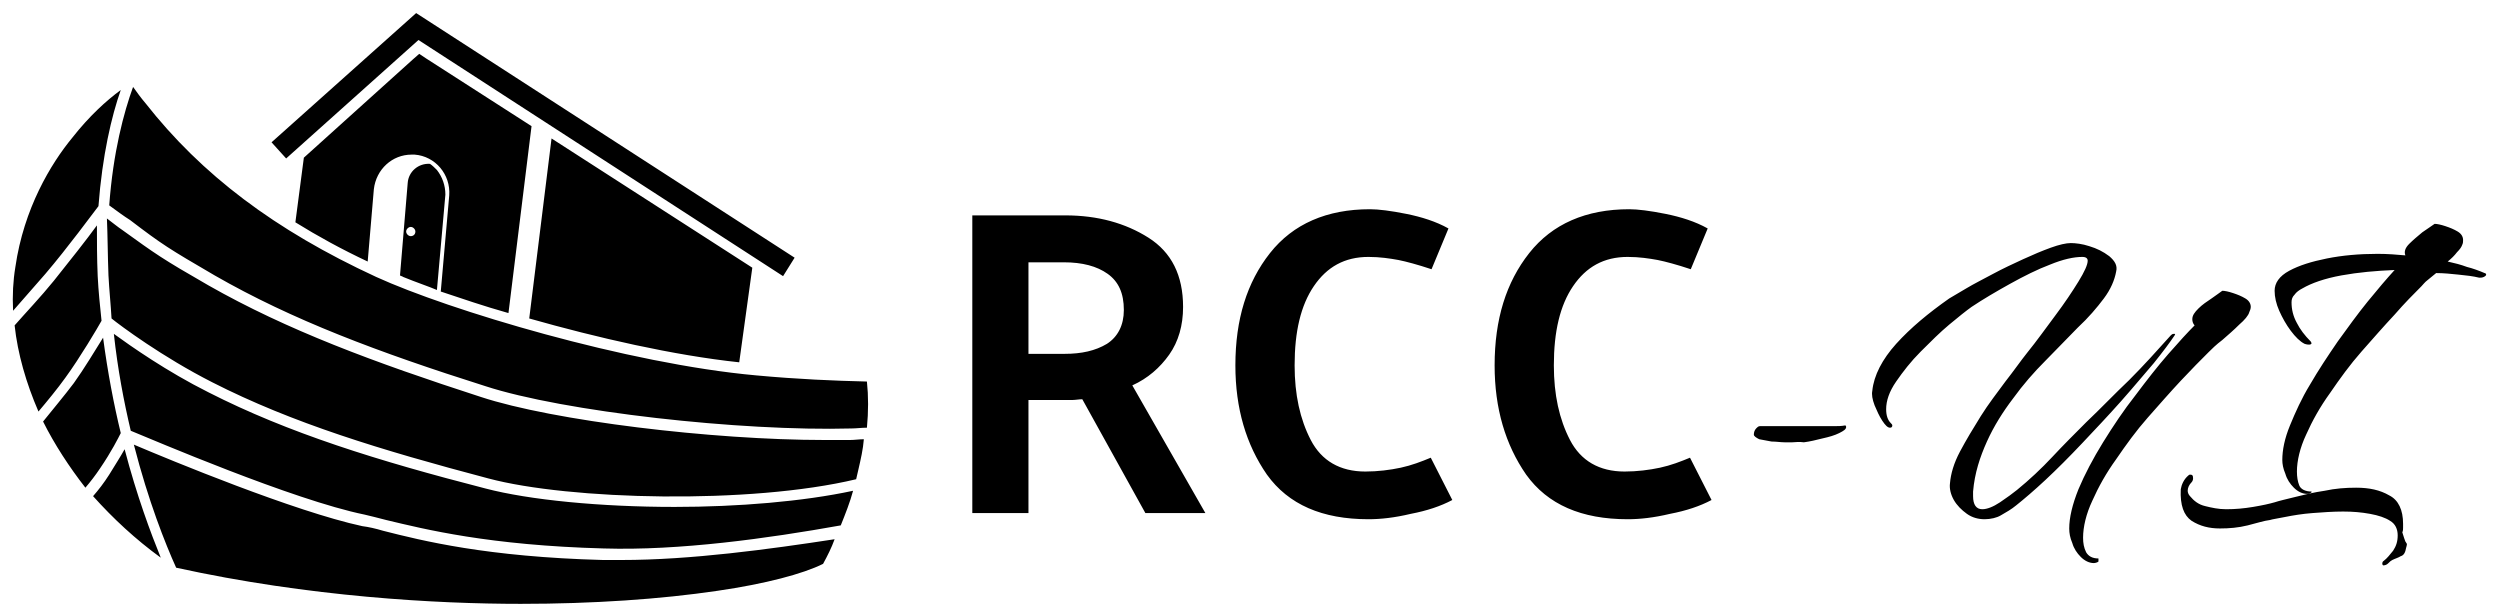
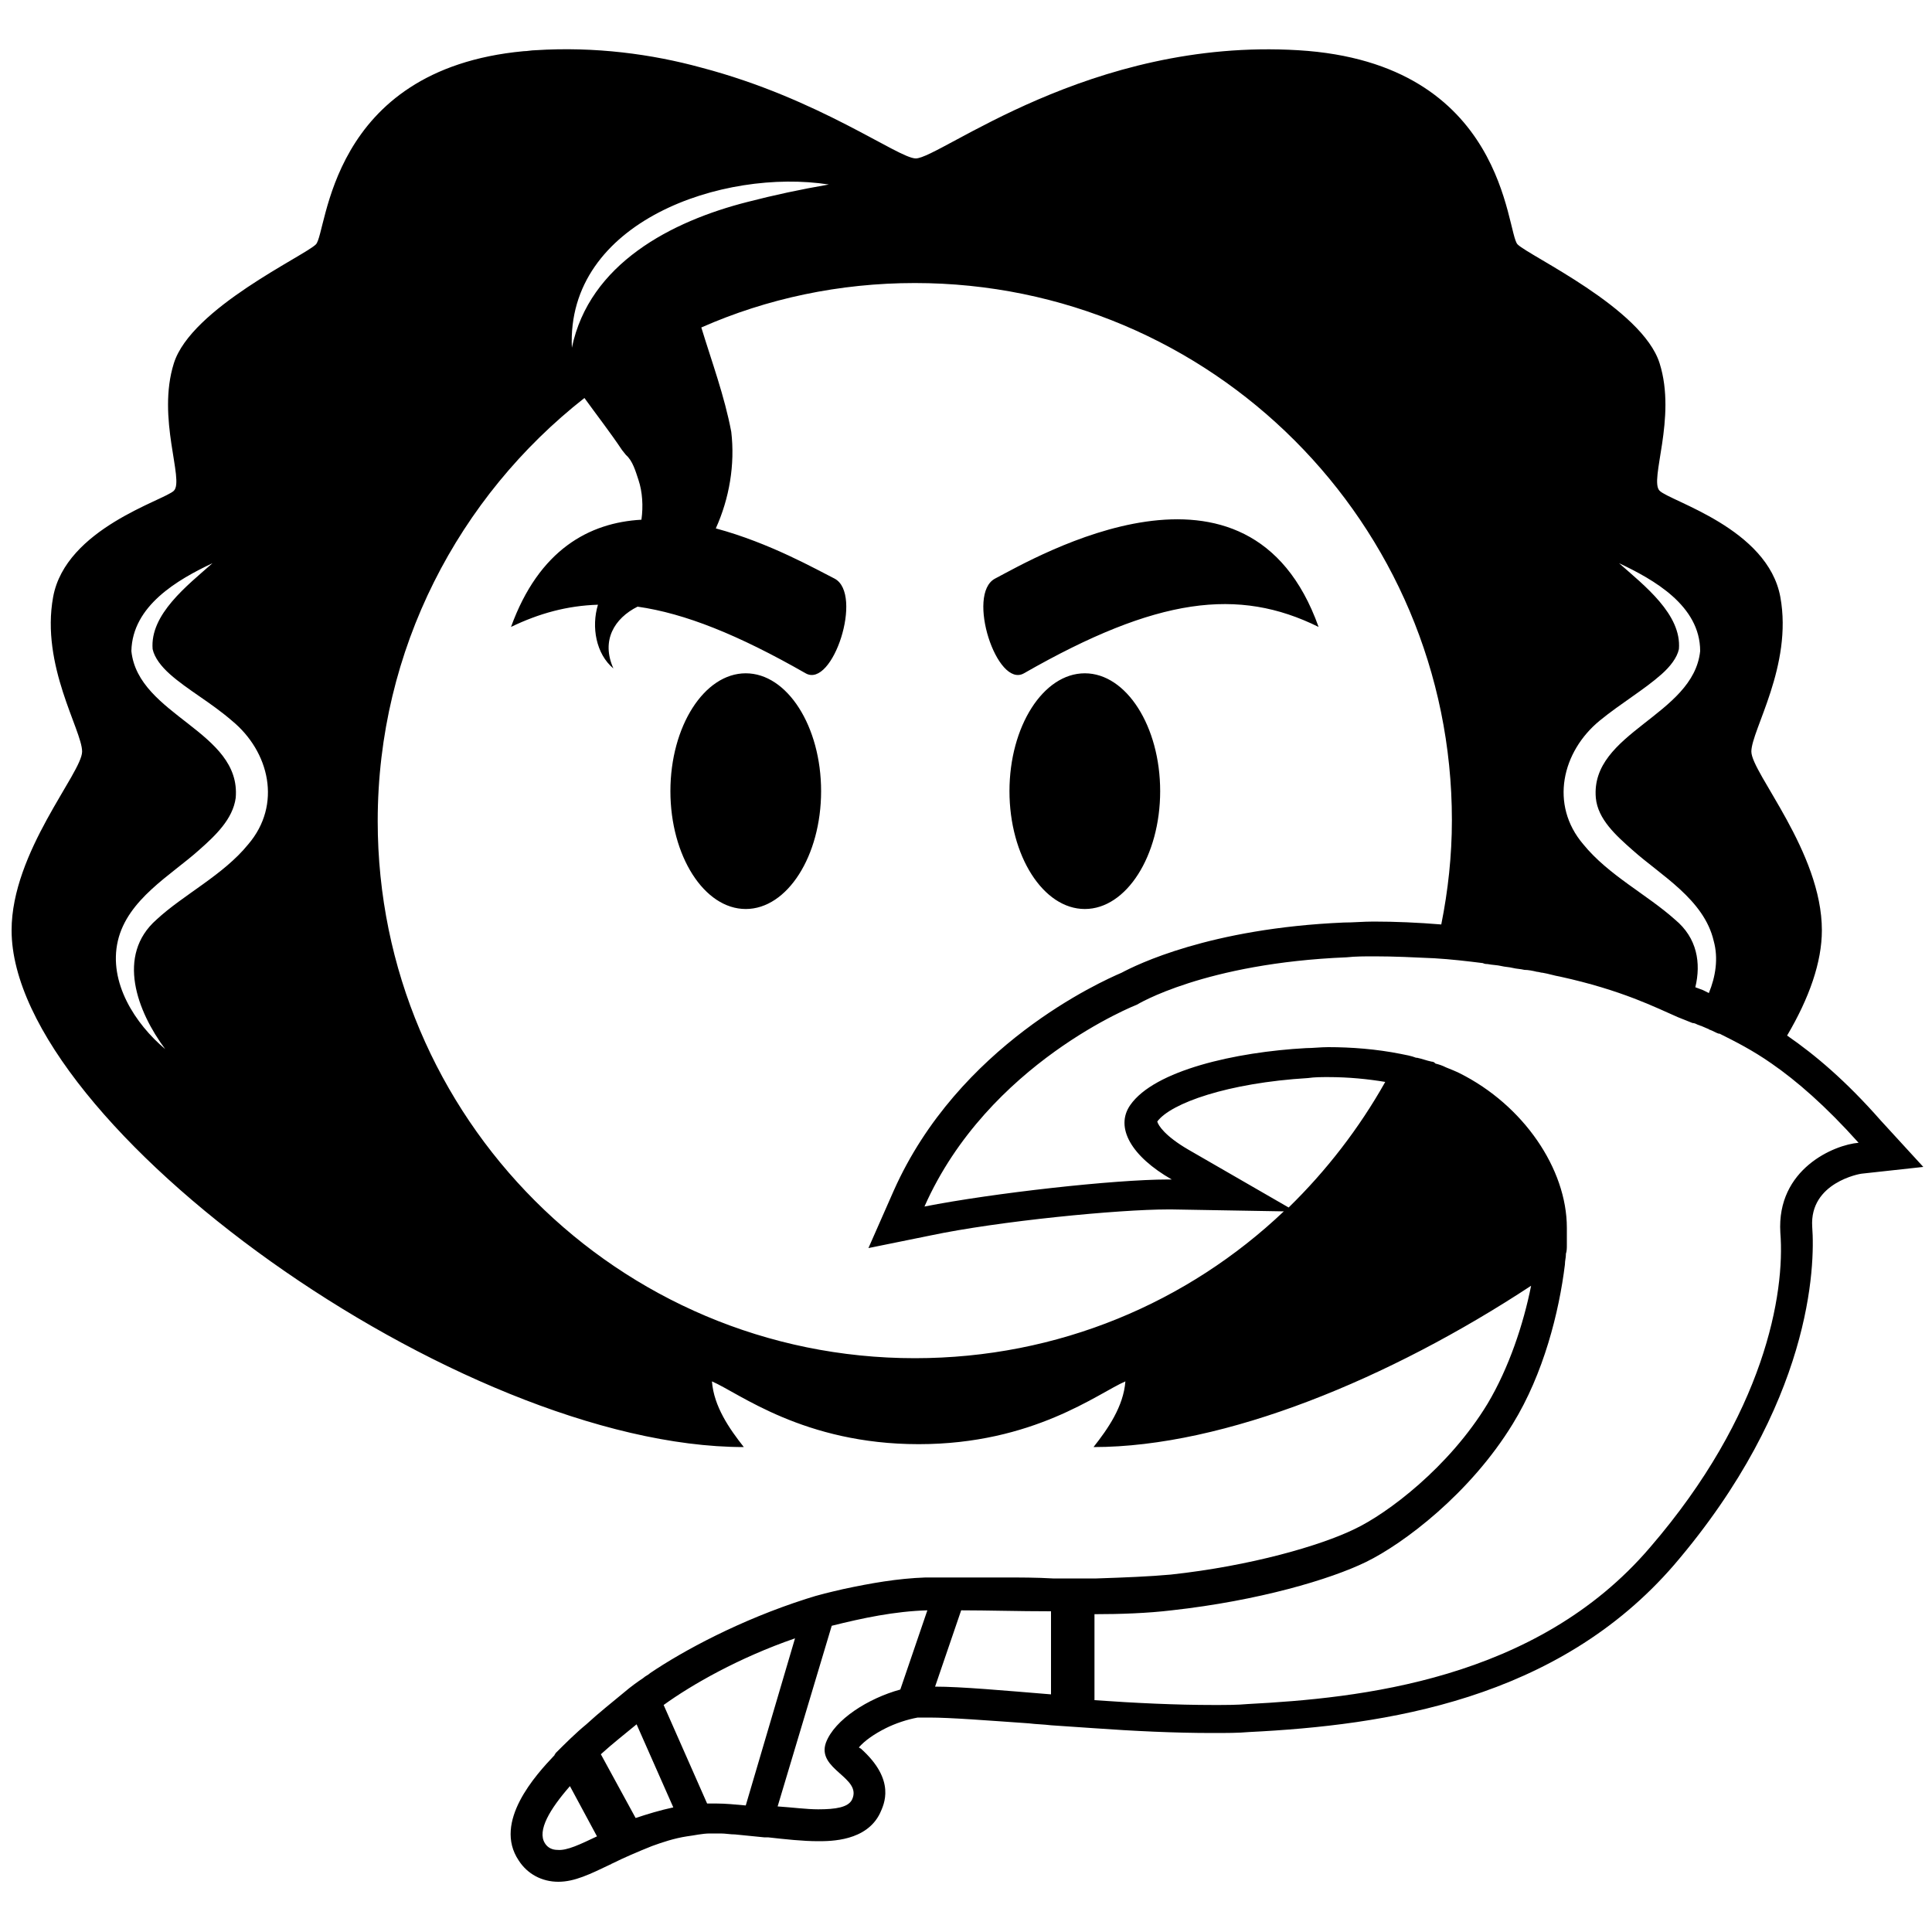
- <svg xmlns="http://www.w3.org/2000/svg" version="1.1" id="Layer_1" x="0px" y="0px" viewBox="0 0 325 80" style="enable-background:new 0 0 325 80;" xml:space="preserve">
-   <path d="M101.8,35.9L54.4,5.2L37.2,20.6l-1.9-2.1L54.1,1.7l49.2,31.8L101.8,35.9z M14.2,26.7c0.5-6.9,1.9-12.1,3.1-15.4  c0.5,0.7,1,1.4,1.6,2.1c7.3,9.3,16.8,16.5,30,22.6c9.4,4.3,32.7,11.3,49.4,12.8c5.4,0.5,10.2,0.7,14.4,0.8c0.2,1.9,0.2,3.9,0,6  c-0.7,0-1.4,0.1-2,0.1c-14.4,0.4-37.5-2.2-47.6-5.5C49.2,45.8,38,41.6,27.9,35.8c-6-3.5-6.8-4-11-7.2C16.1,28.1,15.3,27.5,14.2,26.7  z M7,36.5c-1.7,2.1-3.7,4.2-5.1,5.8c0.4,3.7,1.5,7.5,3.1,11.2c1.1-1.3,2.5-3,3.5-4.4c1.9-2.6,4.2-6.5,4.7-7.4  c-0.2-1.9-0.4-3.8-0.5-5.8c-0.1-2.3-0.1-4.6-0.1-6.6C11.3,31.1,9,34,7,36.5z M14.1,35.8c0.1,1.9,0.3,3.8,0.4,5.6  c1.1,0.9,6.6,5,13.1,8.3C38,55,49.5,58.5,63.5,62.2c10.5,2.8,34,3.4,47.8,0.1c0.1-0.4,0.2-0.9,0.3-1.3c0.3-1.3,0.6-2.6,0.7-3.9  c-0.6,0-1.2,0.1-1.8,0.1c-1.1,0-2.2,0-3.3,0c-14.6,0-35.3-2.5-44.7-5.6c-13.9-4.5-25.2-8.7-35.4-14.5c-6.1-3.5-6.9-4.1-11.2-7.2  c-0.6-0.4-1.2-0.9-2-1.5C14,30.7,14,33.2,14.1,35.8z M13,60.9c1.5-2.2,2.4-4,2.7-4.6c-0.9-3.7-1.7-7.9-2.3-12.4  c-1,1.6-2.5,4.1-3.8,5.9c-1.2,1.6-2.8,3.5-4,5c1.5,3,3.4,5.9,5.5,8.6C11.7,62.7,12.4,61.8,13,60.9z M80.8,72.8c-0.8,0-1.6,0-2.4,0  c-15.1-0.4-23.5-2.5-28.6-3.8c-1-0.3-1.9-0.5-2.7-0.6c-8.8-1.9-25-8.6-29.7-10.6c1.9,7.4,4.1,12.9,5.5,16  c17.3,3.8,33.9,4.7,44.8,4.7c9.3,0,18.2-0.6,25.6-1.7c6.2-0.9,11.1-2.2,13.7-3.5c0.6-1.1,1.1-2.1,1.5-3.2  C100,71.4,89.8,72.8,80.8,72.8z M16.2,58.4c-0.5,0.9-1.2,2-2,3.3c-0.7,1.1-1.4,2-2.1,2.8c2.6,2.9,5.5,5.6,8.8,8  C19.6,69.3,17.8,64.5,16.2,58.4z M47.4,66.9c0.8,0.2,1.7,0.4,2.8,0.7c5,1.2,13.4,3.3,28.3,3.7c9.8,0.3,21.3-1.3,30.8-3  c0.6-1.5,1.2-3,1.6-4.5c-6.5,1.4-15,2.1-23.2,2.1c-9.6,0-18.9-0.9-24.6-2.4C49.1,59.9,37.5,56.3,27.1,51c-5.4-2.7-10.1-6-12.3-7.6  C15.3,48,16.1,52.2,17,56C19.7,57.1,38.1,65,47.4,66.9z M5.9,35.6c2.9-3.4,6.2-7.9,6.9-8.8c0.5-6.6,1.7-11.7,2.9-15.1  c-1.9,1.4-4.1,3.4-6.3,6.2C6.6,21.3,3.1,27.1,2,34.7c-0.3,1.8-0.4,3.7-0.3,5.7C3,38.9,4.5,37.2,5.9,35.6z M69.1,16.4l-3,24.3  c-3.2-0.9-6.1-1.9-8.8-2.8l1.1-12.5c0.2-2.7-1.8-5.1-4.5-5.3c-0.1,0-0.3,0-0.4,0c0,0,0,0,0,0c-2.5,0-4.6,1.9-4.9,4.5L47.8,34  c-3.4-1.6-6.5-3.3-9.4-5.1l1.1-8.4L53.7,7.7L54.5,7l0.9,0.6L69.1,16.4z M71.7,18l-2.9,23.4c8.8,2.5,18.8,4.8,27.3,5.7l1.7-12.3  L71.7,18z M56.8,22.1c-0.3-0.3-0.6-0.6-0.9-0.8c-1.5-0.1-2.8,1-2.9,2.5l-1,12c0.1,0.1,0.3,0.1,0.4,0.2c1.7,0.7,3.5,1.3,4.4,1.7  l1.1-12.4C57.9,24.1,57.5,23,56.8,22.1z M53.4,30.7c-0.3,0-0.6-0.3-0.6-0.6c0-0.3,0.3-0.6,0.6-0.6s0.6,0.3,0.6,0.6  C54,30.5,53.7,30.7,53.4,30.7z M148.9,66.7l-8.2-14.8c-0.4,0-0.9,0.1-1.3,0.1s-0.9,0-1.4,0h-4.3v14.7h-7.3V28h12.1  c4.2,0,7.8,1,10.8,2.9c3,1.9,4.5,4.9,4.5,9c0,2.4-0.6,4.5-1.8,6.2c-1.2,1.7-2.8,3.1-4.8,4l9.5,16.6H148.9z M138.3,34.1h-4.6V46h4.7  c2.2,0,4-0.4,5.5-1.3c1.4-0.9,2.2-2.4,2.2-4.4c0-2.2-0.7-3.7-2.1-4.7C142.6,34.6,140.7,34.1,138.3,34.1z M186.1,35  c-1.8-0.6-3.3-1-4.3-1.2c-1.1-0.2-2.4-0.4-3.9-0.4c-3.1,0-5.4,1.3-7.1,3.8c-1.7,2.5-2.5,5.9-2.5,10.3c0,3.8,0.7,7,2.1,9.7  c1.4,2.7,3.8,4.1,7.1,4.1c1.6,0,3.2-0.2,4.6-0.5c1.4-0.3,2.7-0.8,3.9-1.3l2.8,5.5c-1.5,0.8-3.3,1.4-5.4,1.8  c-2.1,0.5-3.9,0.7-5.5,0.7c-6,0-10.4-1.9-13.2-5.8c-2.7-3.9-4.1-8.6-4.1-14.2c0-6,1.5-10.8,4.5-14.6c3-3.8,7.4-5.7,13-5.7  c1.1,0,2.7,0.2,4.7,0.6c2,0.4,3.9,1,5.5,1.9L186.1,35z M219.8,35c-1.8-0.6-3.3-1-4.3-1.2c-1.1-0.2-2.4-0.4-3.9-0.4  c-3.1,0-5.4,1.3-7.1,3.8c-1.7,2.5-2.5,5.9-2.5,10.3c0,3.8,0.7,7,2.1,9.7c1.4,2.7,3.8,4.1,7.1,4.1c1.6,0,3.2-0.2,4.6-0.5  c1.4-0.3,2.7-0.8,3.9-1.3l2.8,5.5c-1.5,0.8-3.3,1.4-5.4,1.8c-2.1,0.5-3.9,0.7-5.5,0.7c-6,0-10.4-1.9-13.2-5.8  c-2.7-3.9-4.1-8.6-4.1-14.2c0-6,1.5-10.8,4.5-14.6c3-3.8,7.4-5.7,13-5.7c1.1,0,2.7,0.2,4.7,0.6c2,0.4,3.9,1,5.5,1.9L219.8,35z   M233,57.5c-0.1,0-0.5,0-1,0c-0.5,0-1.1-0.1-1.7-0.1c-0.6-0.1-1.1-0.2-1.6-0.3c-0.4-0.2-0.7-0.4-0.7-0.6c0-0.3,0.1-0.6,0.3-0.8  c0.2-0.2,0.3-0.3,0.5-0.3c1.4,0,2.7,0,4.1,0c1.4,0,2.7,0,4,0c0.5,0,1,0,1.5,0c0.5,0,1,0,1.5-0.1c0,0,0.1,0.1,0.1,0.2  c0,0.3-0.3,0.5-0.9,0.8c-0.6,0.3-1.3,0.5-2.2,0.7c-0.8,0.2-1.6,0.4-2.4,0.5C233.9,57.4,233.3,57.5,233,57.5z M258,67.5  c-0.8,0-1.6-0.2-2.3-0.7c-0.7-0.5-1.3-1.1-1.7-1.8s-0.6-1.5-0.5-2.2c0.1-1.2,0.5-2.6,1.3-4.1c0.8-1.5,1.7-3,2.7-4.6s2.1-3,3.2-4.5  c1.1-1.4,2-2.7,2.8-3.7c1.3-1.6,2.5-3.3,3.7-4.9s2.2-3.1,3-4.4c0.8-1.3,1.2-2.2,1.2-2.7c0-0.3-0.2-0.5-0.7-0.5c-1.1,0-2.5,0.3-4.2,1  c-1.6,0.6-3.4,1.5-5.2,2.5c-1.8,1-3.5,2-5,3c-0.7,0.5-1.7,1.3-2.9,2.3c-1.2,1-2.4,2.2-3.7,3.5c-1.3,1.3-2.3,2.6-3.2,3.9  c-0.9,1.3-1.3,2.5-1.3,3.6c0,0.8,0.2,1.4,0.6,1.8c0.1,0.1,0.2,0.2,0.2,0.3c0,0.2-0.1,0.3-0.3,0.3c-0.3,0-0.6-0.3-1-0.9  c-0.4-0.6-0.7-1.3-1-2c-0.3-0.8-0.4-1.4-0.3-1.9c0.2-2,1.3-4.1,3.1-6.1c1.9-2.1,4.2-4,6.9-5.9c0.5-0.3,1.2-0.7,2.2-1.3  c1-0.6,2.2-1.2,3.5-1.9c1.3-0.7,2.6-1.3,3.9-1.9c1.3-0.6,2.5-1.1,3.6-1.5c1.1-0.4,2-0.6,2.6-0.6c0.6,0,1.5,0.1,2.4,0.4  c1,0.3,1.8,0.7,2.6,1.3c0.7,0.6,1.1,1.2,0.9,2c-0.2,1.1-0.7,2.3-1.6,3.5c-0.9,1.2-2,2.5-3.4,3.8c-1.3,1.3-2.7,2.8-4.2,4.3  c-1.5,1.5-2.9,3.1-4.2,4.9c-1.3,1.7-2.5,3.6-3.4,5.6c-0.9,2-1.6,4.1-1.8,6.5c0,0.1,0,0.2,0,0.3c0,0.1,0,0.2,0,0.3  c0,1.1,0.4,1.7,1.2,1.7c0.6,0,1.4-0.3,2.3-0.9c0.9-0.6,1.7-1.2,2.2-1.6c1.6-1.3,3.2-2.8,4.6-4.3c1.4-1.5,2.9-3,4.4-4.5  c1.9-1.8,3.7-3.7,5.6-5.5c1.9-1.9,3.6-3.8,5.4-5.8c0.1-0.1,0.2-0.2,0.4-0.2c0.2,0,0.2,0,0.1,0.2c-0.6,0.9-1.5,2.1-2.7,3.6  c-1.3,1.5-2.7,3.2-4.3,5c-1.6,1.8-3.3,3.6-5,5.4c-1.7,1.8-3.3,3.4-4.8,4.8c-1.5,1.4-2.8,2.5-3.8,3.3c-0.6,0.5-1.3,0.9-2,1.3  C259.6,67.3,258.8,67.5,258,67.5z M272.2,73.2c-0.6,0-1.2-0.3-1.7-0.8c-0.5-0.5-0.9-1.1-1.1-1.8c-0.3-0.7-0.4-1.3-0.4-1.9  c0-1.4,0.4-3.1,1.2-5.1c0.8-1.9,1.9-4,3.2-6.1c1.3-2.1,2.7-4.2,4.2-6.1c1.5-2,2.9-3.8,4.3-5.4c1.4-1.6,2.5-2.8,3.4-3.7  c-0.2-0.2-0.3-0.5-0.3-0.8c0-0.5,0.3-0.9,0.8-1.4c0.5-0.5,1.1-0.9,1.7-1.3c0.6-0.4,1.1-0.8,1.4-1c0.3,0,0.8,0.1,1.4,0.3  c0.6,0.2,1.1,0.4,1.6,0.7c0.5,0.3,0.7,0.7,0.7,1.1c0,0.2-0.1,0.5-0.2,0.7c-0.1,0.4-0.6,1-1.3,1.6c-0.7,0.7-1.4,1.3-2.2,2  c-0.8,0.6-1.4,1.2-1.8,1.6c-1,1-2.2,2.2-3.6,3.7c-1.4,1.5-2.8,3.1-4.3,4.8c-1.5,1.7-2.8,3.5-4.1,5.4c-1.3,1.8-2.3,3.6-3.1,5.4  c-0.8,1.7-1.2,3.4-1.2,4.8c0,0.7,0.1,1.3,0.4,1.9c0.3,0.5,0.8,0.8,1.6,0.8V73C272.7,73.1,272.4,73.2,272.2,73.2z M309.8,73.5  c0,0-0.1-0.1-0.1-0.2c0-0.1,0-0.3,0.2-0.4c0.4-0.3,0.8-0.8,1.2-1.3c0.4-0.6,0.6-1.2,0.6-2c0-0.8-0.3-1.5-1-1.9  c-0.6-0.4-1.5-0.7-2.6-0.9c-1.1-0.2-2.2-0.3-3.5-0.3c-1.3,0-2.7,0.1-4,0.2c-1.3,0.1-2.5,0.3-3.5,0.5c-1,0.2-1.7,0.3-2,0.4  c-0.8,0.1-1.7,0.4-2.9,0.7c-1.2,0.3-2.4,0.4-3.6,0.4c-1.4,0-2.6-0.3-3.7-1c-1-0.7-1.5-2-1.4-4.1c0.1-0.6,0.4-1.3,1-1.8  c0,0,0.1-0.1,0.2-0.1c0.3,0,0.4,0.1,0.4,0.5c0,0.2-0.1,0.4-0.2,0.5c-0.3,0.3-0.5,0.7-0.5,1.1c0,0.2,0.1,0.5,0.3,0.7  c0.5,0.6,1.1,1.1,2,1.3c0.8,0.2,1.7,0.4,2.7,0.4c1.2,0,2.3-0.1,3.5-0.3s2.1-0.4,2.8-0.6c0.6-0.2,1.5-0.4,2.7-0.7  c1.2-0.3,2.4-0.6,3.8-0.8c1.4-0.3,2.7-0.4,4.1-0.4c1.7,0,3.1,0.3,4.3,1c1.2,0.6,1.8,1.9,1.8,3.7c0,0.2,0,0.3,0,0.5  c0,0.2,0,0.4-0.1,0.6c0.2,0.6,0.3,1,0.4,1.2c0.1,0.1,0.1,0.2,0.2,0.3c0,0,0,0.2-0.1,0.5c-0.1,0.6-0.3,1-0.7,1.1  c-0.3,0.2-0.7,0.3-1.1,0.5c-0.2,0.1-0.3,0.2-0.5,0.4C310.3,73.4,310.1,73.5,309.8,73.5z M299.9,64.2c-0.6,0-1.2-0.3-1.7-0.8  c-0.5-0.5-0.9-1.1-1.1-1.8c-0.3-0.7-0.4-1.3-0.4-1.8c0-1.3,0.3-2.8,1-4.5c0.7-1.7,1.5-3.5,2.6-5.3c1.1-1.9,2.3-3.7,3.6-5.6  c1.3-1.8,2.6-3.6,3.9-5.2c1.3-1.6,2.5-3,3.5-4.1c-2.4,0.1-4.7,0.3-6.9,0.7c-2.2,0.4-3.9,1-5.1,1.7c-0.4,0.2-0.8,0.5-1,0.8  c-0.3,0.3-0.4,0.6-0.4,1c0,0.9,0.2,1.8,0.7,2.7c0.4,0.8,1,1.6,1.8,2.4l0.1,0.2c0,0.1-0.1,0.2-0.3,0.2c-0.1,0-0.3,0-0.6-0.1  c-0.6-0.3-1.2-0.9-1.8-1.7c-0.6-0.8-1.1-1.7-1.5-2.6c-0.4-0.9-0.6-1.8-0.6-2.6c0-1,0.6-1.9,1.9-2.6c1.3-0.7,2.9-1.2,4.9-1.6  s4.2-0.6,6.6-0.6c1.3,0,2.5,0.1,3.6,0.2c-0.2-0.5,0-1,0.5-1.5c0.5-0.5,1.1-1,1.7-1.5c0.7-0.5,1.2-0.8,1.6-1.1c0.3,0,0.8,0.1,1.4,0.3  s1.1,0.4,1.6,0.7c0.5,0.3,0.7,0.7,0.7,1.1c0,0.2,0,0.4-0.1,0.6c-0.1,0.3-0.3,0.6-0.7,1c-0.3,0.4-0.7,0.8-1.2,1.2  c0.9,0.2,1.7,0.4,2.5,0.7c0.8,0.2,1.6,0.5,2.3,0.8c0.1,0,0.2,0.1,0.2,0.2c0,0.1-0.1,0.2-0.3,0.3c-0.2,0.1-0.4,0.1-0.6,0.1  c-0.8-0.2-1.7-0.3-2.7-0.4c-1-0.1-1.9-0.2-2.9-0.2c-0.4,0.3-0.7,0.6-1.1,0.9c-0.4,0.3-0.6,0.6-0.8,0.8c-1,1-2.2,2.2-3.5,3.7  c-1.4,1.5-2.8,3.1-4.3,4.8c-1.5,1.7-2.8,3.5-4.1,5.4c-1.3,1.8-2.3,3.6-3.1,5.4c-0.8,1.7-1.2,3.4-1.2,4.8c0,0.7,0.1,1.3,0.3,1.8  c0.2,0.5,0.8,0.8,1.6,0.8V64C300.4,64.1,300.1,64.2,299.9,64.2z" />
+ <svg xmlns="http://www.w3.org/2000/svg" version="1.1" id="Layer_1" x="0px" y="0px" viewBox="0 0 200 200" style="enable-background:new 0 0 200 200;" xml:space="preserve">
+   <path d="M103,59.9c4.2-2.2,26.3-15.2,33.5,5c-8.3-4.1-16.7-3.1-30.5,4.8C103.2,71.3,100,61.5,103,59.9z M77.2,69.7  c-4.3,0-7.8,5.5-7.8,12.2s3.5,12.2,7.8,12.2c4.3,0,7.8-5.5,7.8-12.2S81.5,69.7,77.2,69.7z M112.3,69.7c-4.3,0-7.8,5.5-7.8,12.2  s3.5,12.2,7.8,12.2c4.3,0,7.8-5.5,7.8-12.2S116.6,69.7,112.3,69.7z M199.1,120.8l-6.4,0.7c-0.1,0-5.4,0.9-5.1,5.5  c0.3,4,0,18.3-14.3,35c-12.1,14-29.9,16.6-44,17.3c-1.1,0.1-2.4,0.1-3.8,0.1c-3.9,0-8.1-0.2-12.3-0.5c-1.5-0.1-3-0.2-4.4-0.3  c-0.8-0.1-1.5-0.1-2.3-0.2c-4.3-0.3-8.1-0.6-10.3-0.6c-0.2,0-0.4,0-0.5,0c-0.5,0-0.6,0-0.7,0c-1.1,0.2-2.3,0.6-3.3,1.1  c-1.2,0.6-2.2,1.3-2.8,2c0.1,0,0.1,0.1,0.2,0.1c3.7,3.3,2.4,5.8,2,6.7c-1.4,2.9-5.1,2.9-6.4,2.9c-1.6,0-3.4-0.2-5.2-0.4  c-0.1,0-0.3,0-0.4,0c-1-0.1-2-0.2-3-0.3c-0.5,0-1-0.1-1.5-0.1c-0.2,0-0.3,0-0.5,0c-0.2,0-0.4,0-0.6,0c-0.8,0-1.6,0.2-2.4,0.3  c-1.3,0.2-2.5,0.6-3.6,1c-1.5,0.6-2.9,1.2-4.1,1.8c-0.1,0-0.1,0.1-0.2,0.1c-2.1,1-3.7,1.8-5.4,1.8c-1.7,0-3.2-0.8-4.1-2.2  c-2.7-4,1.8-8.9,3.7-10.9c0-0.1,0.1-0.1,0.1-0.2c1-1,2.1-2.1,3.2-3c1.3-1.2,2.7-2.3,3.9-3.3c0.7-0.6,1.4-1.1,2-1.5  c0.2-0.2,0.5-0.3,0.7-0.5c3.4-2.3,9.3-5.5,16.2-7.7c1.2-0.4,2.5-0.7,3.8-1c2.8-0.6,5.6-1.1,8.5-1.2c0.4,0,0.9,0,1.4,0  c0.6,0,1.2,0,1.9,0c0.5,0,1.1,0,1.7,0c1,0,2.1,0,3.2,0c1.6,0,3.3,0,5,0.1c0.4,0,0.8,0,1.2,0c1.2,0,2.2,0,3.3,0  c3-0.1,5.5-0.2,7.7-0.4c8.3-0.9,15.5-3,19-4.7c3.4-1.6,9.8-6.4,13.8-13c2.2-3.7,3.7-8.2,4.5-12.2c-14.6,9.6-31.7,16.7-45.3,16.7  c1.5-1.9,3.1-4.2,3.3-6.8c-2.8,1.2-9.5,6.5-21.4,6.5s-18.6-5.3-21.4-6.5c0.2,2.6,1.8,4.9,3.3,6.8c-29.5,0-75.8-33.4-75.8-53.5  c0-8.1,7.3-16.3,7.3-18.5c0-2.2-4.3-8.9-3-16c1.3-7.1,11.5-10,12.5-11c1.1-1.1-1.8-7.5,0-13.2c1.8-5.7,13.5-11.1,14.7-12.3  c1.2-1.2,1.2-18.1,21.5-20c0.4,0,0.8-0.1,1.2-0.1C61.6,4.8,67.5,5.6,72.6,7c12.2,3.2,20.4,9.4,22.2,9.4c2.5,0,18-12.5,39.6-11.2  c21.6,1.3,21.5,18.9,22.7,20.1c1.2,1.2,12.9,6.6,14.7,12.3c1.8,5.7-1.1,12.1,0,13.2c1.1,1.1,11.2,3.9,12.5,11c1.3,7.1-3,13.8-3,16  c0,2.2,7.3,10.4,7.3,18.5c0,3.3-1.3,7-3.6,10.9c2.9,2,6.1,4.7,9.7,8.8L199.1,120.8z M24,74.6c-2.2-1.9-4.6-3.2-6.4-4.8  c-0.9-0.8-1.6-1.7-1.8-2.6c-0.3-3.6,3.6-6.6,6.2-8.9c-3.6,1.7-8.3,4.4-8.4,9.1c0.7,6.7,11.4,8.3,10.8,15.2c-0.3,2.2-2.1,3.9-3.8,5.4  c-2.9,2.6-7.4,5.1-8.4,9.4c-1,4.3,1.8,8.6,4.9,11.2c-2.9-3.9-5.1-9.7-0.9-13.4c2.8-2.6,6.9-4.6,9.5-7.8C29.2,83.3,27.9,77.8,24,74.6  z M61.8,190.1l-2.8-5.2c-2.1,2.4-3.4,4.6-2.6,5.9c0.3,0.5,0.8,0.7,1.3,0.7C58.7,191.6,60.1,190.9,61.8,190.1z M69.7,187.1l-3.8-8.6  c-1.2,1-2.5,2-3.7,3.1l3.6,6.6C67,187.8,68.3,187.4,69.7,187.1z M82.3,169.6c-5.8,2-10.7,4.8-13.6,6.9l4.5,10.2c0.1,0,0.1,0,0.2,0  c0.2,0,0.5,0,0.8,0c0.9,0,1.9,0.1,3,0.2L82.3,169.6z M96,166.7C96,166.7,95.9,166.7,96,166.7c-3.4,0.1-6.7,0.8-9.9,1.6l-5.6,18.7  c1.5,0.1,3,0.3,4.2,0.3c1.8,0,3.1-0.2,3.5-1c1.1-2.3-3.7-3.1-2.7-5.9c0.9-2.4,4.4-4.6,7.7-5.5L96,166.7z M108.8,166.8  c-3.4,0-6.6-0.1-9.3-0.1l-2.7,7.9c2.7,0,7.1,0.4,12,0.8V166.8z M163.9,87.4c2.6,3.2,6.6,5.2,9.5,7.8c2.3,1.9,2.7,4.5,2.1,7  c0.3,0.1,0.5,0.2,0.8,0.3c0.2,0.1,0.4,0.2,0.6,0.3c0.7-1.7,1-3.6,0.5-5.4c-1-4.3-5.5-6.8-8.4-9.4c-1.7-1.5-3.6-3.2-3.8-5.4  c-0.6-6.8,10.1-8.5,10.8-15.2c0-4.7-4.8-7.4-8.4-9.1c2.6,2.3,6.5,5.3,6.2,8.9c-0.2,0.9-0.9,1.8-1.8,2.6c-1.8,1.6-4.2,3-6.4,4.8  C161.7,77.8,160.4,83.3,163.9,87.4z M59.2,36c1.8-8.7,10.3-13.1,18.2-15.1c2.7-0.7,5.5-1.3,8.4-1.8C74.9,17.4,58.6,22.9,59.2,36z   M132.9,125.4l-11.6-0.2l-0.4,0c-5.1,0-17.5,1.2-24.6,2.7l-6.4,1.3l2.6-5.9c6.7-15.1,21.5-21.7,23.6-22.6c1.5-0.8,9.1-4.6,23-5.2  c1,0,2-0.1,3.1-0.1c2.2,0,4.6,0.1,7,0.3c0.7-3.5,1.1-7.1,1.1-10.8c0-30.7-24.9-55.6-55.6-55.6c-7.8,0-15.3,1.6-22.1,4.6  c1.1,3.6,2.4,7.1,3.1,10.8c0.4,3.4-0.2,6.9-1.6,10c5.6,1.5,10.5,4.3,12.3,5.2c3,1.6-0.2,11.4-3,9.8c-7-4-12.5-6.2-17.4-6.9  c-2.4,1.2-3.8,3.5-2.5,6.4c-1.8-1.5-2.3-4.3-1.6-6.6c-3.2,0.1-6.1,0.9-9,2.3c2.9-8,8.1-10.8,13.5-11.1c0.2-1.4,0.1-2.9-0.3-4.1  c-0.3-0.9-0.6-2-1.3-2.6c0,0-0.4-0.5-0.4-0.5c-1.2-1.8-2.6-3.6-3.9-5.4c-13,10.2-21.4,26-21.4,43.8c0,30.7,24.9,55.6,55.6,55.6  C109.6,140.6,123,134.8,132.9,125.4z M143.4,112c-1.8-0.3-3.8-0.5-5.9-0.5c-0.7,0-1.4,0-2.1,0.1c-8.3,0.5-14.2,2.6-15.6,4.5  c0.1,0.4,0.8,1.5,3.2,2.9l10.4,6C137.3,121.2,140.7,116.8,143.4,112z M192.4,118.3c-3.4-3.8-6.4-6.4-9-8.2c-2-1.4-3.8-2.3-5.4-3.1  c0,0,0,0-0.1,0c-0.3-0.1-0.6-0.3-0.9-0.4c-0.1,0-0.1-0.1-0.2-0.1c-0.2-0.1-0.5-0.2-0.7-0.3c-0.1,0-0.2-0.1-0.3-0.1  c-0.2-0.1-0.4-0.2-0.6-0.2c-0.5-0.2-1-0.4-1.5-0.6c-2.3-1-5.8-2.8-12.2-4.2c-0.6-0.1-1.2-0.3-1.8-0.4c-0.2,0-0.4-0.1-0.6-0.1  c-0.4-0.1-0.9-0.2-1.3-0.2c-0.4-0.1-0.8-0.1-1.2-0.2c-0.4-0.1-0.8-0.1-1.2-0.2c-0.4-0.1-0.9-0.1-1.4-0.2c-0.1,0-0.3,0-0.5-0.1  c-1.6-0.2-3.3-0.4-5-0.5l0,0c-2.1-0.1-4.2-0.2-6.2-0.2c-1,0-2,0-2.9,0.1c-14.7,0.6-21.7,4.9-21.7,4.9s-15.4,6-22,20.9  c7.1-1.4,19.7-2.8,25.2-2.8c0.1,0,0.3,0,0.4,0c-4.2-2.4-5.9-5.4-4.3-7.7c2.5-3.6,10.9-5.5,18.2-5.9c0.7,0,1.5-0.1,2.3-0.1  c2.4,0,5,0.2,7.5,0.7l0,0c0,0,0,0,0,0c0.5,0.1,1.1,0.2,1.6,0.4c0,0,0.1,0,0.1,0c0.5,0.1,1,0.3,1.5,0.4c0.2,0,0.3,0.1,0.4,0.2  c0.4,0.1,0.7,0.2,1.1,0.4c0.5,0.2,1,0.4,1.4,0.6c6.6,3.3,11.1,9.9,11.1,16c0,0.3,0,0.6,0,0.9c0,0.2,0,0.4,0,0.6c0,0.1,0,0.2,0,0.3  c0,0.3,0,0.6-0.1,0.9c0,0,0,0,0,0.1c0,0.3-0.1,0.6-0.1,1c0,0,0,0,0,0l0,0c-0.6,4.9-2.2,11.3-5.4,16.5c-4.4,7.2-11.3,12.4-15.2,14.3  c-3.7,1.8-11.1,4-20.1,5c-2.5,0.3-5.3,0.4-8,0.4v8.9c4.2,0.3,8.5,0.5,12.3,0.5c1.3,0,2.5,0,3.6-0.1c11.4-0.6,29.8-2.4,41.6-16.2  c11.9-13.8,14-26.3,13.5-32.6C183.9,121,189.9,118.5,192.4,118.3z" />
</svg>
